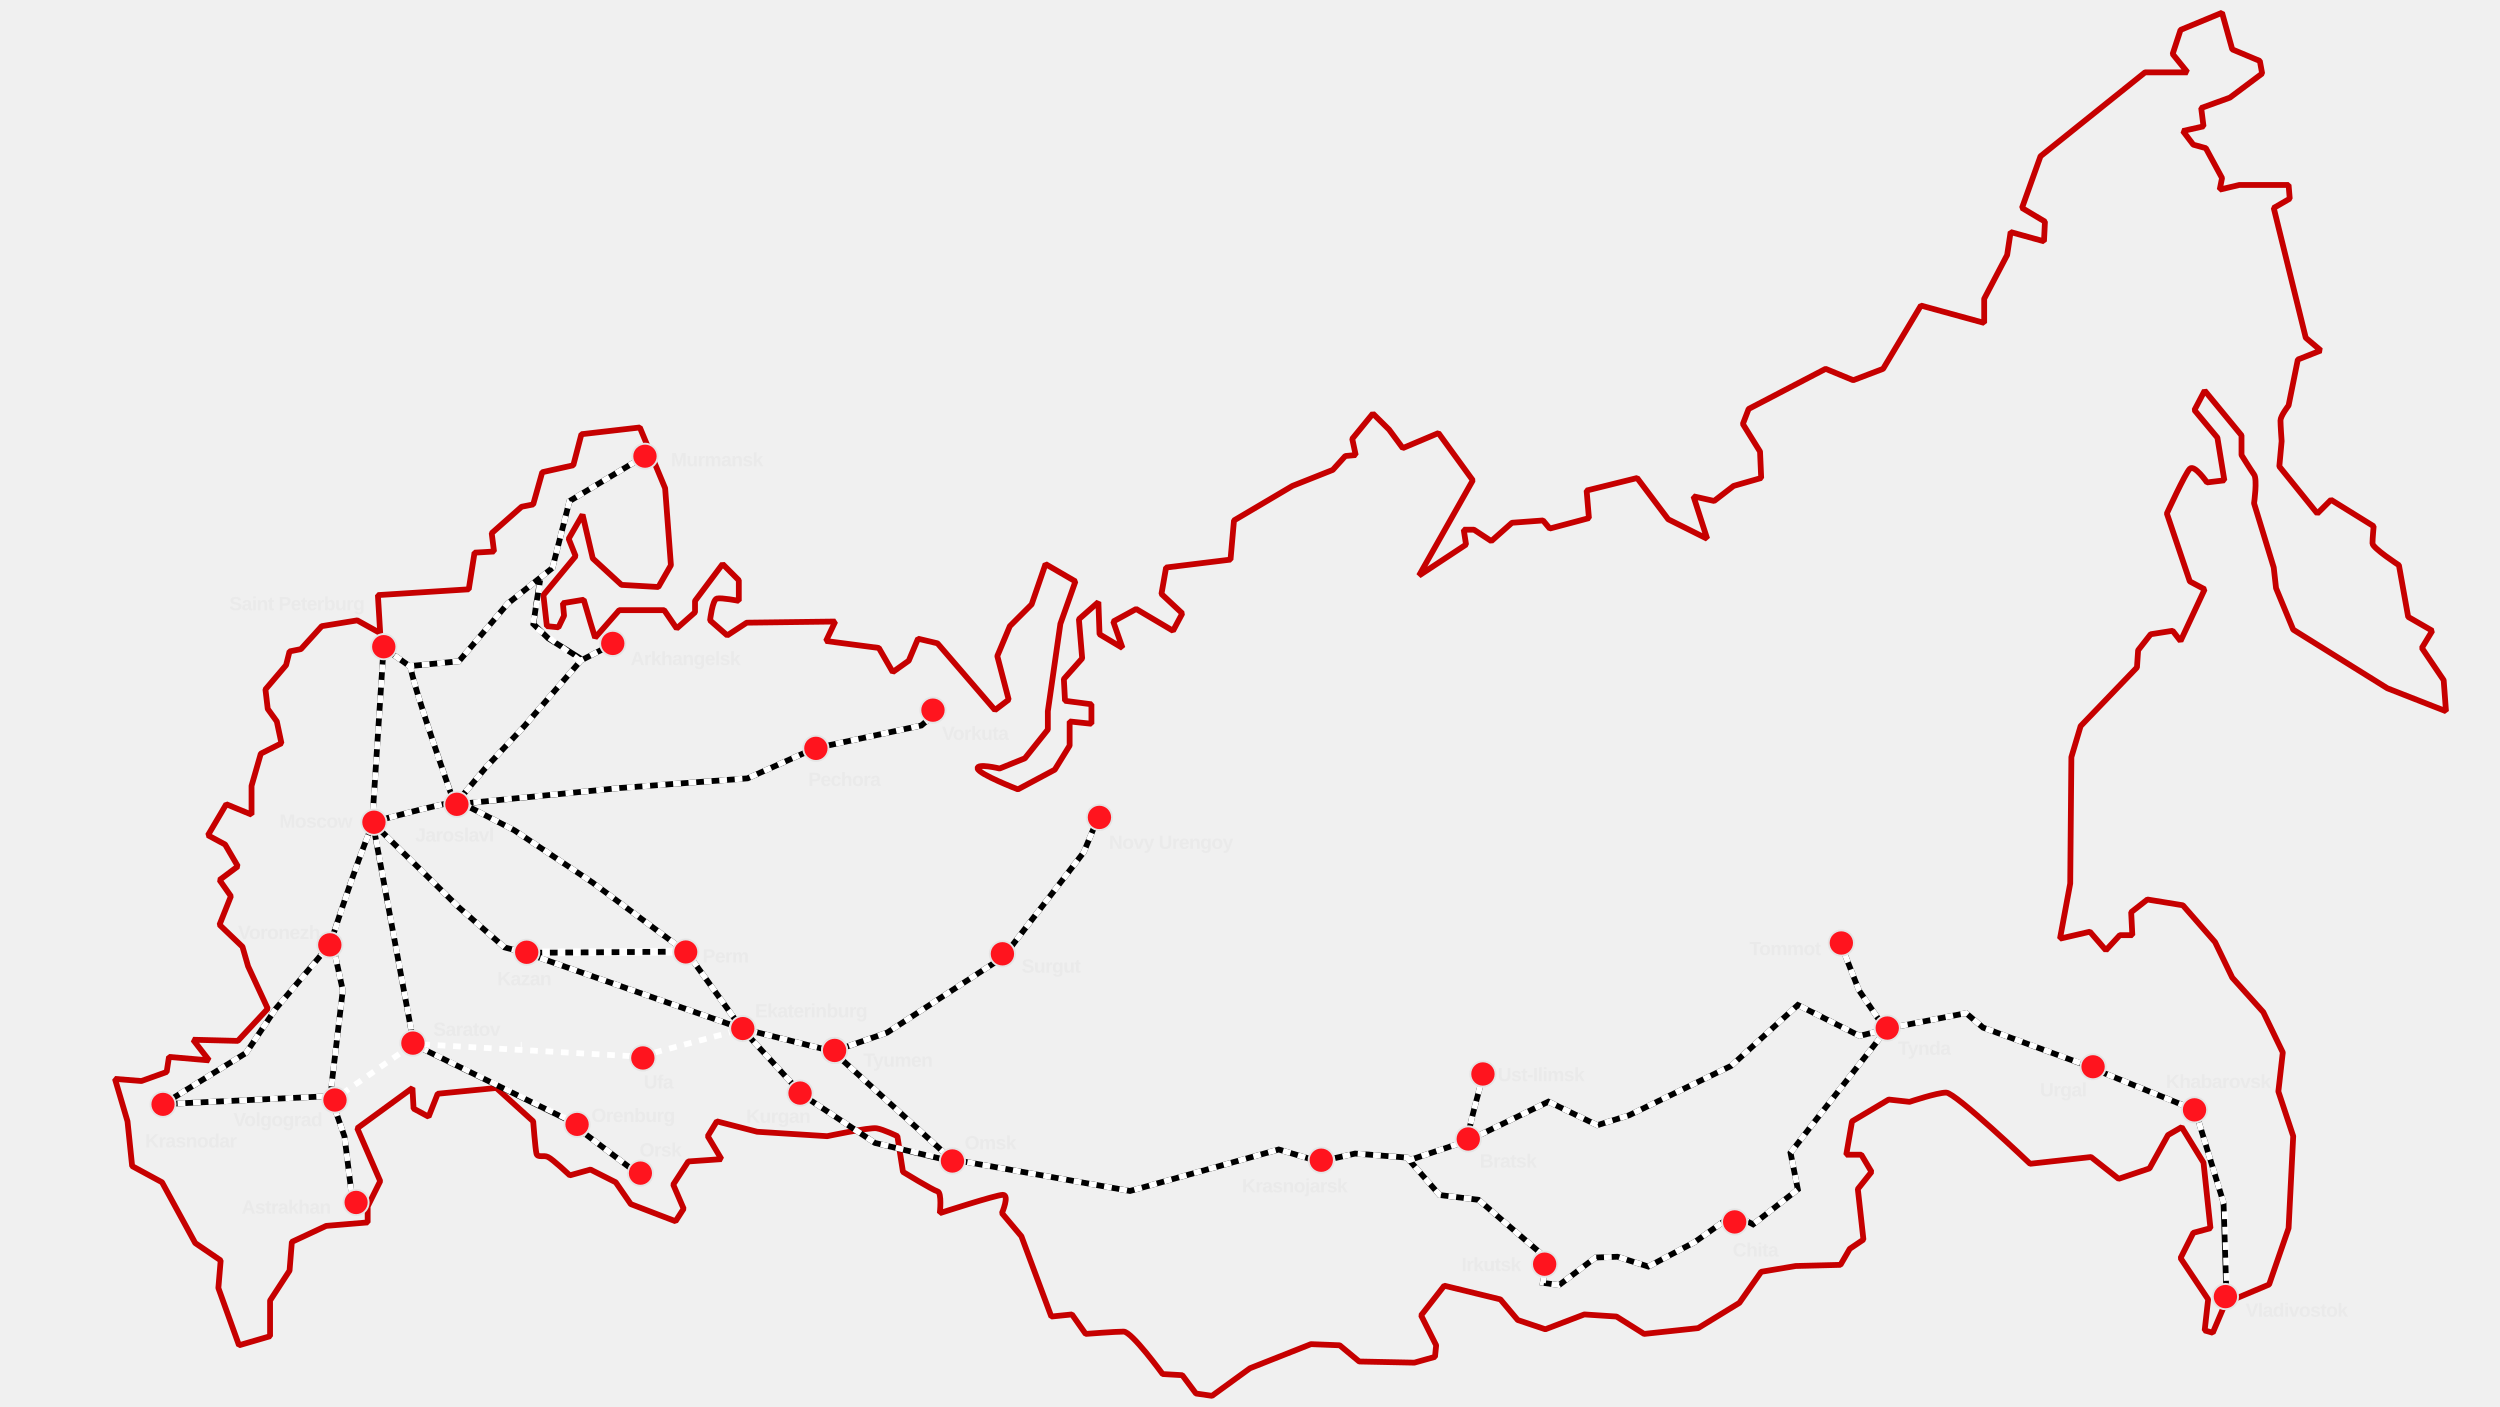
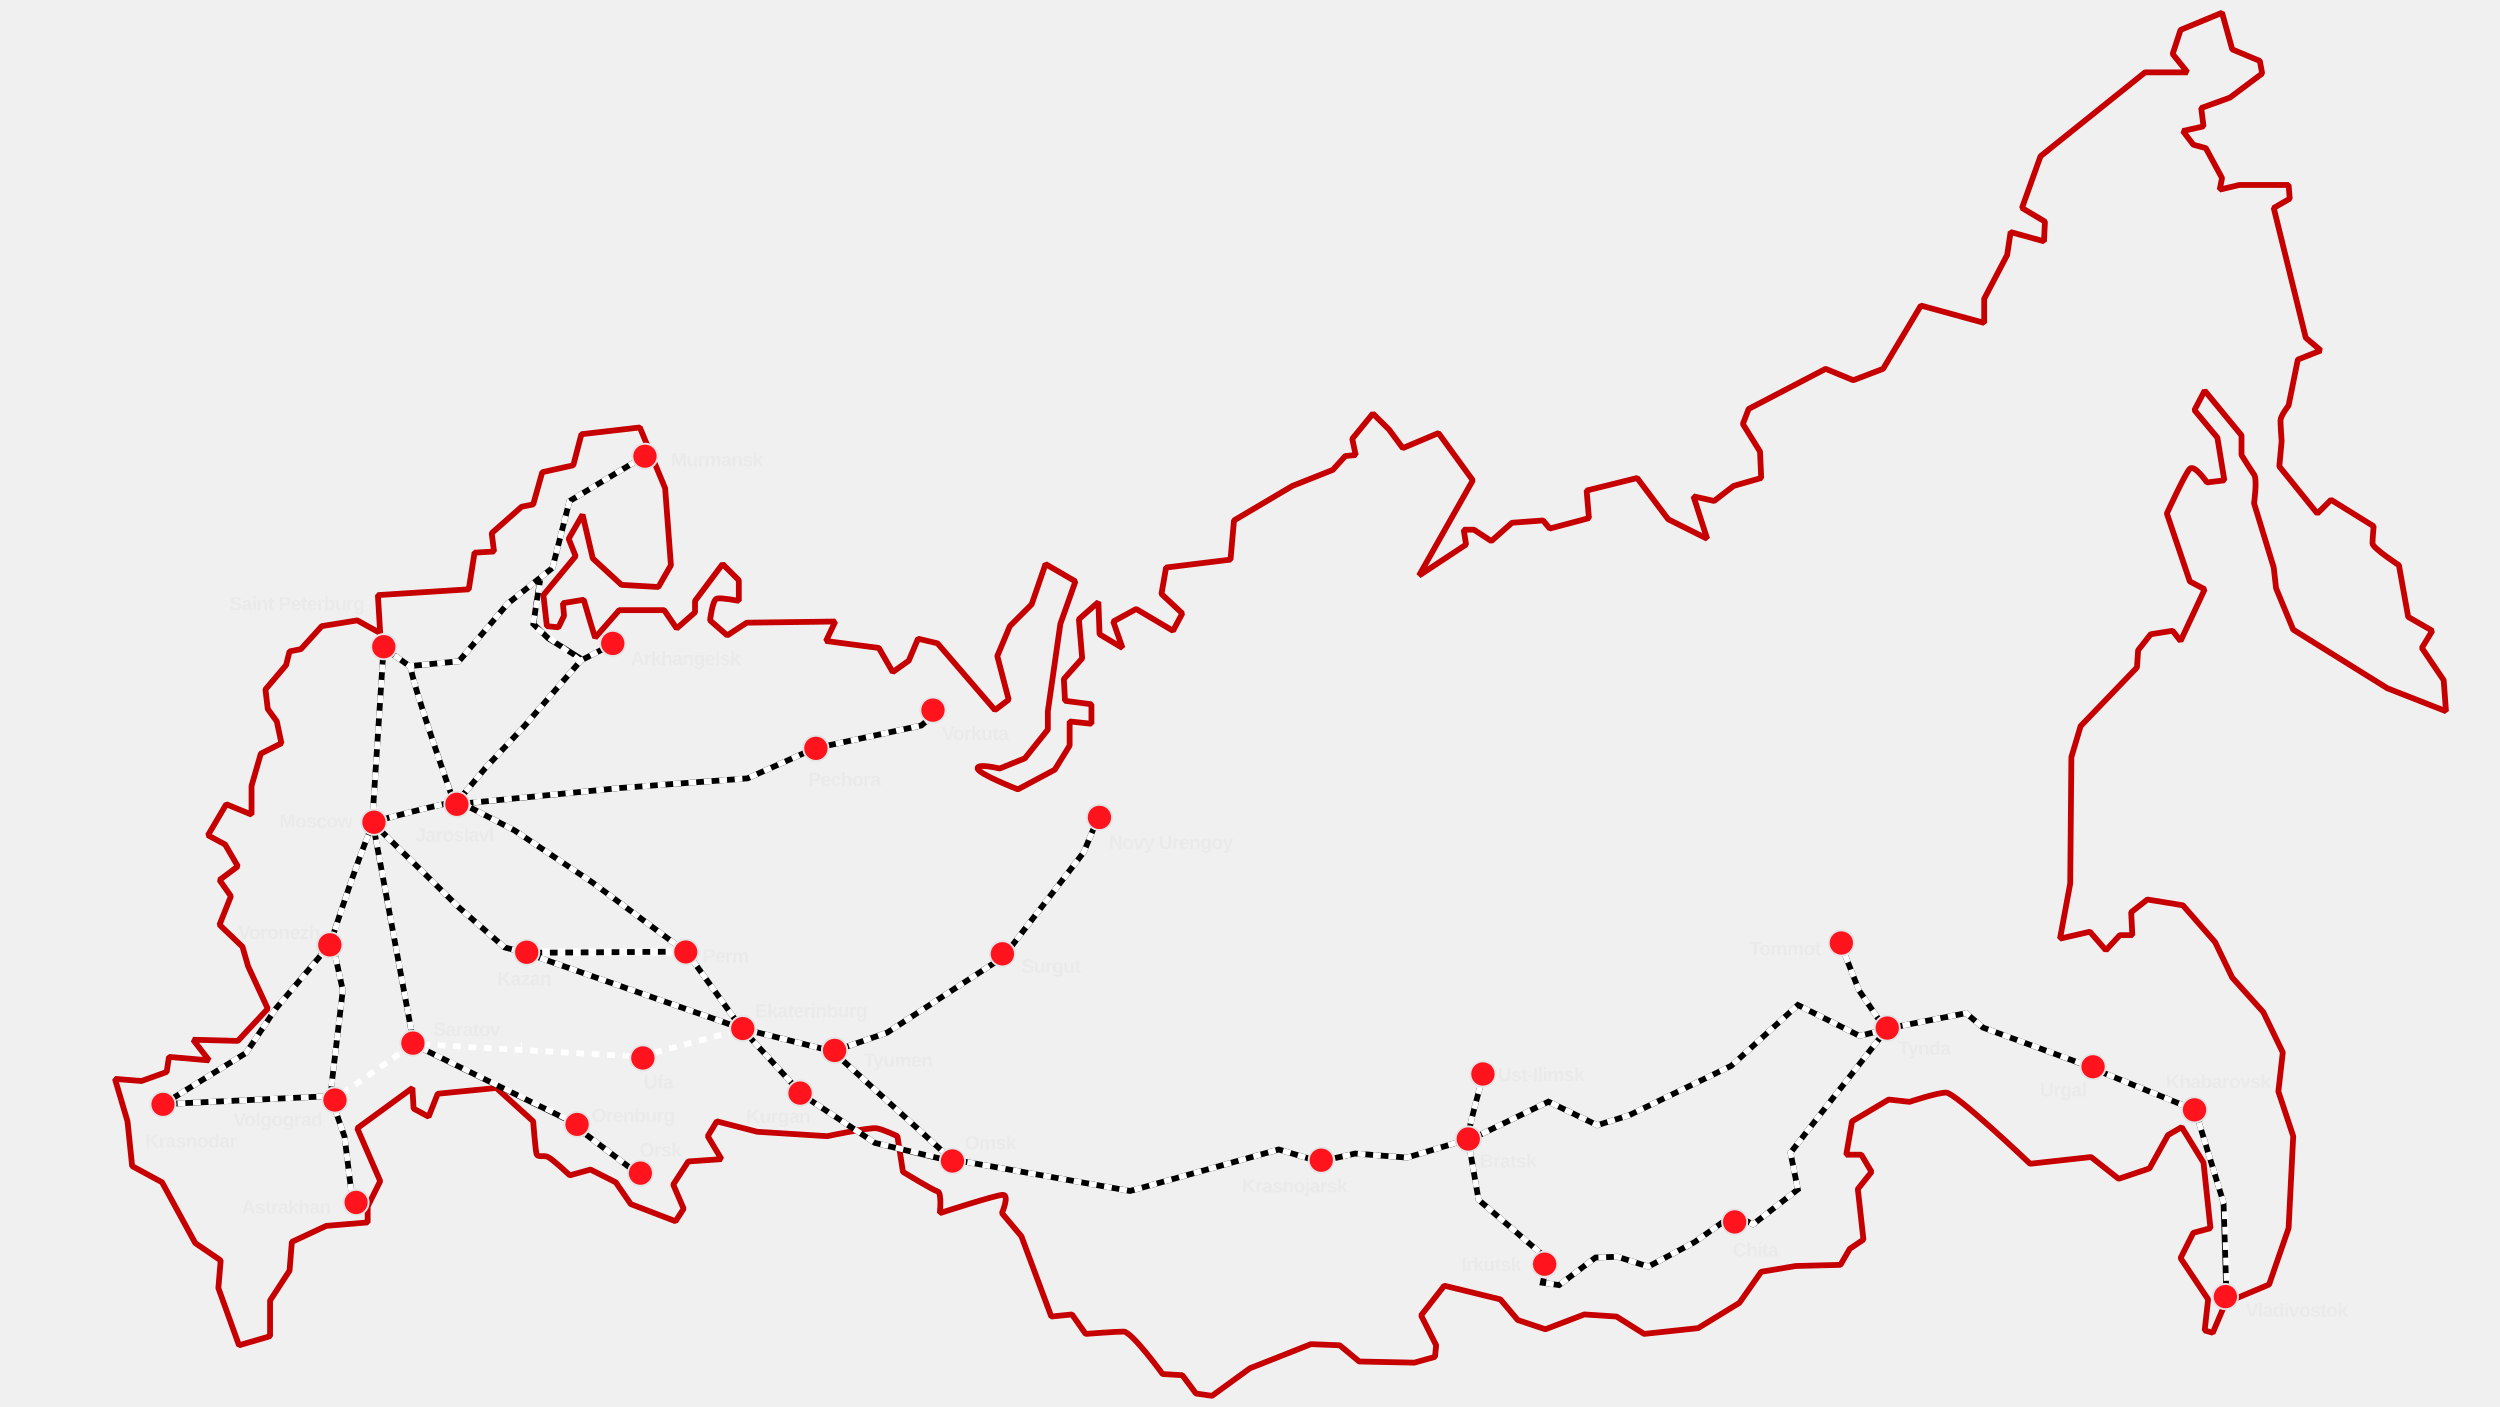
<svg xmlns="http://www.w3.org/2000/svg" version="1.2" viewBox="0 0 1296 729" width="1296" height="729">
  <defs>
    <style>tspan{white-space:pre}.a{fill:none;stroke:#a4a8c7;stroke-linejoin:bevel;stroke-width:8}.b{fill:none;stroke:#000;stroke-width:5}.c{fill:none;stroke:#237c6f;stroke-width:5}.d{fill:none;stroke:#92581c;stroke-width:5}.e{fill:none;stroke:#459b2c;stroke-width:5}.f{fill:none;stroke:#fff;stroke-width:4;stroke-dasharray:4,4}.g{fill:#a42720;stroke:#080a12;stroke-linecap:round;stroke-linejoin:round;stroke-width:3}.h{font-size: 10px;fill: #000000;font-family: "Arial"}.i{font-size: 12px;fill: #000000;font-family: "Arial"}</style>
  </defs>
  <path fill-rule="evenodd" class="a" d="m123.3 449.1l-6.6-11.3-8.9-4.8 9.5-16.1 13.1 5.4v-14.9l4.8-16.7 10.7-5.4-2.4-11.3-4.7-6.5-1.2-10.1 10.7-12.6 1.8-7.1 5.9-1.2 10.8-11.9 18.4-3 11.9 6.6-1.2-19.7 47.1-3 3-19 10.1-0.6-1.2-9.5 15.5-13.7 6-1.2 4.7-16.7 16.1-3.6 4.2-16.1 30.3-3.5 13.1 31.5 3 39.9-6.5 11.3-19.1-1.1-14.9-13.7-5.3-22.7-7.2 12.5 3.6 9-16.7 20.2 1.8 16.1 6 0.6 2.9-6-0.6-6.5 10.8-1.8 3.5 11.9 2.4 7.8 12.5-14.3h23.3l6.5 9.5 9.5-8.4v-5.9l14.3-19.1 8.4 8.4v10.7c0 0-9-1.8-11.4-1.2-2.3 0.6-3.5 11.3-3.5 11.3l8.9 7.8 10.1-6.6 45.9-0.6-4.8 10.1 27.4 3.6 7.2 12.5 8.3-5.9 4.8-11.4 10.1 2.4 29.8 34.6 7.1-5.4-5.9-22.6 6.5-15.5 11.3-11.3 7.2-20.9 15.5 9-7.8 22-6.5 45.3v9.5l-11.9 14.9-13.1 5.3c0 0-11.9-2.9-11.4 0 0.6 3 20.9 10.8 20.9 10.8l19.1-10.2 7.7-12.5v-12.5l11.3 1.2v-10.1l-13.7-1.8-0.6-11.3 9.5-10.7-1.7-20.3 10.1-8.9 0.6 16.7 11.9 7.1-4.8-13.7 11.9-6.5 19.1 11.3 4.8-9-10.8-10.1 2.4-13.7 33.4-4.1 1.8-20.3 30.3-17.9 20.9-8.3 6.5-7.2 5.4-0.5-1.8-8.4 10.7-13.1 8.4 8.3 7.1 9.6 18.5-7.8 17.8 24.5-27.9 49.4 24.4-16.1-1.2-7.7h5.3l9 5.9 10.7-9.5 16.1-1.2 3.5 4.2 20.3-5.4-1.2-14.3 26.2-6.5 16.1 21.4 20.2 10.1-7.1-22 10.7 2.4 10.1-7.8 14.3-4.1-0.6-13.7-8.9-14.3 3-7.8 39.9-20.8 14.3 5.9 15.5-5.9 19.6-32.8 32.8 9v-12.5l11.9-22.7 1.8-11.9 17.3 4.8 0.5-10.2-11.9-7.1 9.6-26.8 54.2-43.5h22l-7.7-9.5 4.1-12.5 21.5-8.9 5.3 19 14.3 6 1.2 6.5-16.7 12.5-14.9 5.4 1.2 9.5-10.7 2.4 5.4 7.1 6.5 1.8 8.4 15.5-1.2 6 10.1-2.4h25.6l0.6 7.1-8.3 4.8 16.6 67.3 7.8 6.6-11.9 4.7-4.8 23.8c0 0-4.2 5.4-4.2 7.8 0 2.4 0.6 10.7 0.6 10.7l-1.2 13.1 19.7 24.4 7.1-7.1 22.1 13.7c0 0-0.6 6.5-0.6 8.9 0 2.4 13.7 11.3 13.7 11.3l4.8 26.8 12.5 7.2-5.4 8.9 11.3 16.7 1.2 16.1-30.4-11.9-48.8-30.4-8.9-21.5-1.2-10.7-10.2-33.3c0 0 1.8-12.5 0-14.9-1.7-2.4-6.5-10.1-6.5-10.1v-10.2l-19.1-23.2-5.3 10.1 11.9 14.3 3.6 22.1-9 1.1c0 0-6.5-9.5-8.9-7.1-2.4 2.4-11.9 23.2-11.9 23.2l11.9 35.2 7.7 4.1-12.5 26.8-4.1-5.3-11.4 1.8-6.5 8.3-0.6 8.9-29.2 30.4-4.8 16.1-0.6 65.5-5.3 28.6 15.5-3.6 8.3 9.6 7.2-7.8h6.5l-0.6-11.9 8.4-6.6 18.4 3 16.7 19.1 8.9 18.4 16.1 17.9 10.1 20.9-2.3 20.2 7.7 23.2-2.4 47.7-10.1 29.2-22.6 9.5-6.6 15.5-4.2-1.2 1.8-16.1-14.3-21.4 6.6-13.1 8.9-2.4-3.6-34-11.3-18.4-7.1 4.1-9.6 17.3-16 5.4-14.3-11.3-31.6 3.5c0 0-38.7-36.9-43.5-36.9-4.7 0-19 4.8-19 4.8l-10.8-1.2-19 11.3-3 17.3h7.8l5.3 8.9-7.1 8.9 2.9 26.2-7.1 4.8-4.8 8.3-23.2 0.6-17.9 3-11.3 16.1-21.4 13.1-28 3-14.3-9-16.7-1.1-20.2 7.7-14.3-4.8-9-10.7-29.1-7.1-12 15.4 7.8 15.5-0.6 6-10.7 3-28.6-0.6-10.1-8.4-14.9-0.6-31.6 12.5-19.7 14.3-8.3-1.2-7.1-9.5-10.2-0.6c0 0-16-22-20.2-22-4.2 0-19.7 1.2-19.7 1.2l-7.1-10.1-10.7 1.1-15.5-41.6-10.1-12c0 0 4.1-9.5 0.5-9.5-3.5 0-32.7 9.5-32.7 9.5 0 0 1.2-10.7-1.2-11.3-2.4-0.6-17.9-10.1-17.9-10.1l-2.9-18.5c0 0-7.2-3.5-10.8-4.1-3.5-0.6-25.6 4.1-25.6 4.1l-36.3-2.3-20.9-5.4-4.7 7.7 7.1 11.9-17.2 1.2-7.8 12 5.4 12.5-4.2 6.5-23.2-8.9-7.8-11.3-13.1-6.6-10.7 3c0 0-8.9-8.4-11.3-9.5-2.4-1.2-5.4 0.6-6-1.8-0.6-2.4-1.7-16.7-1.7-16.7l-19.1-17.3-30.4 3-4.7 11.9-7.8-4.2-0.6-10.7-28.6 20.9 11.9 27.4-6.5 13.1v8.3l-21.5 1.8-17.8 8.3-1.2 14.9-10.1 15.5v18.5l-16.1 4.7-10.7-29.7 1.2-14.3-13.2-9-17.2-31.5-15.5-8.4-2.4-23.2-6.5-22 13.7 1.1 13.1-4.7 1.2-7.8 20.8 1.8-8.3-10.7 23.2 0.6 15.5-16.7-10.2-22-2.9-10.1-11.9-11.4 5.9-14.8-5.9-8.4z" style="stroke-width: 3px; stroke: rgb(198, 0, 0);" />
  <path class="b" d="m272.5 494l112 39.2 31.6 34.5" style="paint-order: fill; stroke-width: 3px;" />
  <path class="b" d="M 977.4 533.6 L 963.7 513.4 L 954.1 489" style="paint-order: fill; stroke-width: 3px;" />
  <path class="b" d="M 1154.177 671.596 L 1152.672 623.48 L 1137.965 575.448 L 1083.6 553.4" style="paint-order: fill; stroke-width: 3px;" />
  <path class="b" d="M 761.063 591.16 C 759.763 589.46 769 557.2 769 557.2" style="paint-order: fill; stroke-width: 3px;" />
  <path class="b" d="M 236.341 416.93 L 321.3 408.5 L 387.5 403.5 L 422.4 387.9 L 477.6 376.1 L 482.6 371.9 L 483.1 371.9" style="paint-order: fill; stroke-width: 3px;" />
  <path class="b" d="M 569 424.5 L 561.8 441.8 L 520.1 496.1 L 459.9 535.3 L 433.4 544.5" style="paint-order: fill; stroke-width: 3px;" />
  <path class="c" d="m416.1 567.7l37.5 24.8 42.5 10.2" style="stroke: rgb(0, 0, 0); paint-order: fill; stroke-width: 3px;" />
  <path class="b" d="M 172.2 488.1 L 177.7 513.4 L 172.2 559.7 L 171.4 568.5 L 178.6 589.2 L 182.8 623.3" style="paint-order: fill; stroke-width: 3px;" />
  <path class="b" d="M 194.624 425.972 C 191.624 425.972 171.126 489.482 171.126 489.482 L 142.8 523.1 L 127.6 545.8 L 84.871 572.224" style="paint-order: fill; stroke-width: 3px;" />
  <path class="b" d="m194.6 427.9l43.3 42.5 23.6 20.7 11 2.9h1.7" style="paint-order: fill; stroke-width: 3px;" />
  <path class="b" d="M 212.7 344.5 C 212.7 352.1 235.739 416.931 235.739 416.931" style="paint-order: fill; stroke-width: 3px;" />
  <path class="b" d="m236.3 416.5l15.1-18.1 20.7-22.3 29-33.7 17.3-8.9" style="paint-order: fill; stroke-width: 3px;" />
  <path class="b" d="m197.9 335.2c2.6 1.7 14.4 10.1 14.4 10.1l25.6-2.5 25.3-29.9 23.2-18.5 8.8-34.6 35-21" style="paint-order: fill; stroke-width: 3px;" />
  <path class="b" d="M 198.8 336.5 L 192.9 427" style="paint-order: fill; stroke-width: 3px;" />
  <path class="b" d="M 272.882 493.948 L 355.698 493.313" style="paint-order: fill; stroke-width: 3px;" />
  <path class="b" d="M 84.079 572.404 L 173.5 568.1" style="paint-order: fill; stroke-width: 3px;" />
  <path class="b" d="M 300.7 585.8 L 331.9 609.4" style="paint-order: fill; stroke-width: 3px;" />
  <path class="b" d="M 193.351 427.081 L 214.565 541.51 L 299.632 583.148" style="paint-order: fill; stroke-width: 3px;" />
  <path class="b" d="m301.1 341.5l-16.9-10.6-7.7-7.4 1.7-11.7 1.8-11" style="paint-order: fill; stroke-width: 3px;" />
-   <path class="d" d="M 729.4 601.8 L 761 591.3 L 802.7 571.1 L 828 583.3 L 844.4 578.2 L 897.5 552.5 L 932 521 L 964 537 L 983 532.3 L 1019.2 525.2 L 1028 532.7 L 1084.345 553.367" style="stroke: rgb(0, 0, 0); paint-order: fill; stroke-width: 3px;" />
-   <path class="e" d="M 194.1 425.8 L 218.6 419.5 L 237.1 415.2 L 266.6 430.4 L 307 457.4 L 356.3 494 L 384.5 533.2 L 431.7 545 L 493.2 601 L 585.8 617.4 L 662.9 595.9 L 683.9 602.2 L 702.5 598 L 729.4 600.1 L 746.3 619.5 L 766.5 622 L 802.3 652.8 L 799.8 665 L 808.2 666.2 L 827.1 651.9 L 838.5 651.5 L 854.5 656.6 L 878.5 643.9 L 898.7 629.6 L 908.8 634.7 L 932 616.6 L 928.2 597.6 L 942.5 579.1 L 978.3 533.267" style="stroke: rgb(0, 0, 0); paint-order: fill; stroke-width: 3px;" />
+   <path class="d" d="M 761 591.3 L 802.7 571.1 L 828 583.3 L 844.4 578.2 L 897.5 552.5 L 932 521 L 964 537 L 983 532.3 L 1019.2 525.2 L 1028 532.7 L 1084.345 553.367" style="stroke: rgb(0, 0, 0); paint-order: fill; stroke-width: 3px;" />
+   <path class="e" d="M 194.1 425.8 L 218.6 419.5 L 237.1 415.2 L 266.6 430.4 L 307 457.4 L 356.3 494 L 384.5 533.2 L 431.7 545 L 493.2 601 L 585.8 617.4 L 662.9 595.9 L 683.9 602.2 L 702.5 598 L 729.4 600.1 L 761.051 590.561 L 766.5 622 L 802.3 652.8 L 799.8 665 L 808.2 666.2 L 827.1 651.9 L 838.5 651.5 L 854.5 656.6 L 878.5 643.9 L 898.7 629.6 L 908.8 634.7 L 932 616.6 L 928.2 597.6 L 942.5 579.1 L 978.3 533.267" style="stroke: rgb(0, 0, 0); paint-order: fill; stroke-width: 3px;" />
  <path class="f" d="m272.5 494l112 39.2 31.6 34.5" style="paint-order: fill; stroke-width: 3px;" />
  <path class="f" d="M 237.441 416.746 L 321.3 408.5 L 387.5 403.5 L 422.4 387.9 L 477.6 376.1 L 482.6 371.9 L 483.1 371.9" style="paint-order: fill; stroke-width: 3px;" />
  <path class="f" d="M 172.2 488.1 L 177.7 513.4 L 172.2 559.7 L 171.4 568.5 L 178.6 589.2 L 182.8 623.3" style="paint-order: fill; stroke-width: 3px;" />
  <path class="f" d="M 194.624 425.972 C 191.624 425.972 171.125 489.849 171.125 489.849 L 142.8 523.1 L 127.6 545.8 L 84.87 572.224" style="paint-order: fill; stroke-width: 3px;" />
  <path class="f" d="M 212.7 344.5 C 212.7 352.1 235.739 417.298 235.739 417.298" style="paint-order: fill; stroke-width: 3px;" />
  <path class="f" d="m236.3 416.5l15.1-18.1 20.7-22.3 29-33.7 17.3-8.9" style="paint-order: fill; stroke-width: 3px;" />
  <path class="f" d="m197.9 335.2c2.6 1.7 14.4 10.1 14.4 10.1l25.6-2.5 25.3-29.9 23.2-18.5 8.8-34.6 35-21" style="paint-order: fill; stroke-width: 3px;" />
  <path class="f" d="M 198.8 336.5 L 192.9 427" style="paint-order: fill; stroke-width: 3px;" />
  <path class="f" d="M 193.535 427.448 L 214.61 541.465 L 299.265 582.597" style="paint-order: fill; stroke-width: 3px;" />
  <path class="f" d="M 84.079 572.404 L 173.5 568.1" style="paint-order: fill; stroke-width: 3px;" />
  <path class="f" d="M 300.7 585.8 L 331.9 609.4" style="paint-order: fill; stroke-width: 3px;" />
  <path class="f" d="m194.6 427.9l43.3 42.5 23.6 20.7 11 2.9h1.7" style="paint-order: fill; stroke-width: 3px;" />
  <path class="f" d="M 761.246 590.426 C 759.946 588.726 769 557.2 769 557.2" style="paint-order: fill; stroke-width: 3px;" />
  <path class="f" d="M 569 424.5 L 561.8 441.8 L 520.1 496.1 L 459.9 535.3 L 433.4 544.5" style="paint-order: fill; stroke-width: 3px;" />
  <path class="f" d="m300.8 342.6l-24.7-18.4 2.9-15.2 1-8.2" style="paint-order: fill; stroke-width: 3px;" />
  <path class="f" d="M 977.4 533.6 L 963.7 513.4 L 954.1 489" style="paint-order: fill; stroke-width: 3px;" />
  <path class="f" d="M 1154.543 671.964 L 1153.219 625.146 L 1137.946 575.507 L 1083.6 553.4" style="paint-order: fill; stroke-width: 3px;" />
-   <path class="f" d="M 729.4 601.8 L 761 591.3 L 802.7 571.1 L 828 583.3 L 844.4 578.2 L 897.5 552.5 L 932 521 L 964 537 L 983 532.3 L 1019.2 525.2 L 1028 532.7 L 1084.161 553.183" style="paint-order: fill; stroke-width: 3px;" />
-   <path class="f" d="M 194.1 425.8 L 218.6 419.5 L 237.1 415.2 L 266.6 430.4 L 307 457.4 L 356.3 494 L 384.5 533.2 L 431.7 545 L 493.2 601 L 585.8 617.4 L 662.9 595.9 L 683.9 602.2 L 702.5 598 L 729.4 600.1 L 746.3 619.5 L 766.5 622 L 802.3 652.8 L 799.8 665 L 808.2 666.2 L 827.1 651.9 L 838.5 651.5 L 854.5 656.6 L 878.5 643.9 L 898.7 629.6 L 908.8 634.7 L 932 616.6 L 928.2 597.6 L 942.5 579.1 L 978.3 533.267" style="fill-rule: nonzero; paint-order: fill; stroke-width: 3px;" />
+   <path class="f" d="M 761 591.3 L 802.7 571.1 L 828 583.3 L 844.4 578.2 L 897.5 552.5 L 932 521 L 964 537 L 983 532.3 L 1019.2 525.2 L 1028 532.7 L 1084.161 553.183" style="paint-order: fill; stroke-width: 3px;" />
+   <path class="f" d="M 194.1 425.8 L 218.6 419.5 L 237.1 415.2 L 266.6 430.4 L 307 457.4 L 356.3 494 L 384.5 533.2 L 431.7 545 L 493.2 601 L 585.8 617.4 L 662.9 595.9 L 683.9 602.2 L 702.5 598 L 729.4 600.1 L 761.051 590.561 L 766.5 622 L 802.3 652.8 L 799.8 665 L 808.2 666.2 L 827.1 651.9 L 838.5 651.5 L 854.5 656.6 L 878.5 643.9 L 898.7 629.6 L 908.8 634.7 L 932 616.6 L 928.2 597.6 L 942.5 579.1 L 978.3 533.267" style="fill-rule: nonzero; paint-order: fill; stroke-width: 3px;" />
  <path class="f" d="m416.1 567.7l37.5 24.8 40.4 9.3" style="paint-order: fill; stroke-width: 3px;" />
  <path class="f" d="M 270.4 541.6 L 270 541.6" style="paint-order: fill; stroke-width: 3px;" />
  <path class="f" d="M 273.066 493.763 L 356.433 493.312" />
  <path class="g" d="M 171.025 495.864 C 167.625 495.864 164.925 493.164 164.925 489.864 C 164.925 486.464 167.625 483.764 171.025 483.764 C 174.325 483.764 177.025 486.464 177.025 489.864 C 177.025 493.164 174.325 495.864 171.025 495.864 Z" style="stroke-width: 2px; stroke: rgb(229, 229, 229); paint-order: stroke; fill-rule: nonzero; fill: rgb(255, 20, 30);" />
  <path class="g" d="m193.9 432.3c-3.4 0-6.1-2.7-6.1-6.1 0-3.3 2.7-6 6.1-6 3.3 0 6 2.7 6 6 0 3.4-2.7 6.1-6 6.1z" style="stroke-width: 2px; stroke: rgb(229, 229, 229); paint-order: stroke; fill-rule: nonzero; fill: rgb(255, 20, 30);" />
  <path class="g" d="m236.8 423c-3.3 0-6-2.7-6-6 0-3.4 2.7-6.1 6-6.1 3.4 0 6.1 2.7 6.1 6.1 0 3.3-2.7 6-6.1 6z" style="stroke-width: 2px; stroke: rgb(229, 229, 229); paint-order: stroke; fill-rule: nonzero; fill: rgb(255, 20, 30);" />
  <path class="g" d="m317.7 339.6c-3.4 0-6.1-2.7-6.1-6 0-3.4 2.7-6.1 6.1-6.1 3.3 0 6 2.7 6 6.1 0 3.3-2.7 6-6 6z" style="stroke-width: 2px; stroke: rgb(229, 229, 229); paint-order: stroke; fill-rule: nonzero; fill: rgb(255, 20, 30);" />
  <path class="g" d="m273 499.7c-3.3 0-6-2.7-6-6.1 0-3.3 2.7-6 6-6 3.4 0 6.1 2.7 6.1 6 0 3.4-2.7 6.1-6.1 6.1z" style="stroke-width: 2px; stroke: rgb(229, 229, 229); paint-order: stroke; fill-rule: nonzero; fill: rgb(255, 20, 30);" />
  <path style="fill: rgb(216, 216, 216); paint-order: fill; stroke-width: 3px; stroke-dasharray: 4; stroke: rgb(255, 255, 255);" d="M 213.547 541.759 L 174.777 568.757" />
  <path class="g" d="m214.1 546.8c-3.4 0-6.1-2.7-6.1-6 0-3.4 2.7-6.1 6.1-6.1 3.3 0 6 2.7 6 6.1 0 3.3-2.7 6-6 6z" style="stroke-width: 2px; stroke: rgb(229, 229, 229); paint-order: stroke; fill-rule: nonzero; fill: rgb(255, 20, 30);" />
  <path class="g" d="m173.6 576.3c-3.3 0-6-2.7-6-6 0-3.4 2.7-6.1 6-6.1 3.4 0 6.1 2.7 6.1 6.1 0 3.3-2.7 6-6.1 6z" style="stroke-width: 2px; stroke: rgb(229, 229, 229); paint-order: stroke; fill-rule: nonzero; fill: rgb(255, 20, 30);" />
  <path class="g" d="m184.6 629.4c-3.3 0-6-2.7-6-6.1 0-3.3 2.7-6 6-6 3.3 0 6 2.7 6 6 0 3.4-2.7 6.1-6 6.1z" style="stroke-width: 2px; stroke: rgb(229, 229, 229); paint-order: stroke; fill-rule: nonzero; fill: rgb(255, 20, 30);" />
  <path class="g" d="m198.9 341.3c-3.3 0-6-2.7-6-6 0-3.4 2.7-6.1 6-6.1 3.4 0 6.1 2.7 6.1 6.1 0 3.3-2.7 6-6.1 6z" style="stroke-width: 2px; stroke: rgb(229, 229, 229); paint-order: stroke; fill-rule: nonzero; fill: rgb(255, 20, 30);" />
  <path class="g" d="m334.4 242.5c-3.4 0-6.1-2.7-6.1-6 0-3.3 2.7-6 6.1-6 3.3 0 6 2.7 6 6 0 3.3-2.7 6-6 6z" style="stroke-width: 2px; stroke: rgb(229, 229, 229); paint-order: stroke; fill-rule: nonzero; fill: rgb(255, 20, 30);" />
  <path style="fill: rgb(216, 216, 216); paint-order: fill; stroke-width: 3px; stroke-dasharray: 4; stroke: rgb(255, 255, 255); transform-origin: 359.678px 540.205px;" d="M 381.678 534.327 L 337.677 546.083" />
  <path class="g" d="m385.1 539.2c-3.4 0-6.1-2.7-6.1-6 0-3.3 2.7-6 6.1-6 3.3 0 6 2.7 6 6 0 3.3-2.7 6-6 6z" style="stroke-width: 2px; stroke: rgb(229, 229, 229); paint-order: stroke; fill-rule: nonzero; fill: rgb(255, 20, 30);" />
  <path class="g" d="m299.2 588.9c-3.4 0-6.1-2.7-6.1-6 0-3.3 2.7-6 6.1-6 3.3 0 6 2.7 6 6 0 3.3-2.7 6-6 6z" style="stroke-width: 2px; stroke: rgb(229, 229, 229); paint-order: stroke; fill-rule: nonzero; fill: rgb(255, 20, 30);" />
  <path class="g" d="m332 614.2c-3.3 0-6-2.7-6-6 0-3.4 2.7-6.1 6-6.1 3.3 0 6 2.7 6 6.1 0 3.3-2.7 6-6 6z" style="stroke-width: 2px; stroke: rgb(229, 229, 229); paint-order: stroke; fill-rule: nonzero; fill: rgb(255, 20, 30);" />
  <path class="g" d="m432.7 550.6c-3.4 0-6.1-2.7-6.1-6 0-3.4 2.7-6.1 6.1-6.1 3.3 0 6 2.7 6 6.1 0 3.3-2.7 6-6 6z" style="stroke-width: 2px; stroke: rgb(229, 229, 229); paint-order: stroke; fill-rule: nonzero; fill: rgb(255, 20, 30);" />
  <path class="g" d="m432.7 550.6c-3.4 0-6.1-2.7-6.1-6 0-3.4 2.7-6.1 6.1-6.1 3.3 0 6 2.7 6 6.1 0 3.3-2.7 6-6 6z" style="stroke-width: 2px; stroke: rgb(229, 229, 229); paint-order: stroke; fill-rule: nonzero; fill: rgb(255, 20, 30);" />
  <path class="g" d="m423 394c-3.4 0-6.1-2.7-6.1-6.1 0-3.3 2.7-6 6.1-6 3.3 0 6 2.7 6 6 0 3.4-2.7 6.1-6 6.1z" style="stroke-width: 2px; stroke: rgb(229, 229, 229); paint-order: stroke; fill-rule: nonzero; fill: rgb(255, 20, 30);" />
  <path class="g" d="m483.6 374.2c-3.3 0-6-2.7-6-6.1 0-3.3 2.7-6 6-6 3.4 0 6.1 2.7 6.1 6 0 3.4-2.7 6.1-6.1 6.1z" style="stroke-width: 2px; stroke: rgb(229, 229, 229); paint-order: stroke; fill-rule: nonzero; fill: rgb(255, 20, 30);" />
  <path class="g" d="m569.9 429.8c-3.3 0-6-2.7-6-6.1 0-3.3 2.7-6 6-6 3.4 0 6.1 2.7 6.1 6 0 3.4-2.7 6.1-6.1 6.1z" style="stroke-width: 2px; stroke: rgb(229, 229, 229); paint-order: stroke; fill-rule: nonzero; fill: rgb(255, 20, 30);" />
  <path class="g" d="m493.7 607.9c-3.3 0-6-2.7-6-6 0-3.4 2.7-6.1 6-6.1 3.4 0 6.1 2.7 6.1 6.1 0 3.3-2.7 6-6.1 6z" style="stroke-width: 2px; stroke: rgb(229, 229, 229); paint-order: stroke; fill-rule: nonzero; fill: rgb(255, 20, 30);" />
  <path class="g" d="m684.9 607.5c-3.3 0-6-2.7-6-6.1 0-3.3 2.7-6 6-6 3.4 0 6.1 2.7 6.1 6 0 3.4-2.7 6.1-6.1 6.1z" style="stroke-width: 2px; stroke: rgb(229, 229, 229); paint-order: stroke; fill-rule: nonzero; fill: rgb(255, 20, 30);" />
  <path class="g" d="m768.7 562.8c-3.3 0-6-2.7-6-6 0-3.4 2.7-6.1 6-6.1 3.4 0 6.1 2.7 6.1 6.1 0 3.3-2.7 6-6.1 6z" style="stroke-width: 2px; stroke: rgb(229, 229, 229); paint-order: stroke; fill-rule: nonzero; fill: rgb(255, 20, 30);" />
  <path class="g" d="m761.1 596.5c-3.3 0-6-2.7-6-6 0-3.4 2.7-6.1 6-6.1 3.4 0 6.1 2.7 6.1 6.1 0 3.3-2.7 6-6.1 6z" style="stroke-width: 2px; stroke: rgb(229, 229, 229); paint-order: stroke; fill-rule: nonzero; fill: rgb(255, 20, 30);" />
  <path class="g" d="m800.7 661.4c-3.3 0-6-2.7-6-6.1 0-3.3 2.7-6 6-6 3.4 0 6.1 2.7 6.1 6 0 3.4-2.7 6.1-6.1 6.1z" style="stroke-width: 2px; stroke: rgb(229, 229, 229); paint-order: stroke; fill-rule: nonzero; fill: rgb(255, 20, 30);" />
  <path class="g" d="m899.3 639.5c-3.4 0-6.1-2.7-6.1-6.1 0-3.3 2.7-6 6.1-6 3.3 0 6 2.7 6 6 0 3.4-2.7 6.1-6 6.1z" style="stroke-width: 2px; stroke: rgb(229, 229, 229); paint-order: stroke; fill-rule: nonzero; fill: rgb(255, 20, 30);" />
  <path class="g" d="m954.5 494.9c-3.3 0-6-2.7-6-6.1 0-3.3 2.7-6 6-6 3.4 0 6.1 2.7 6.1 6 0 3.4-2.7 6.1-6.1 6.1z" style="stroke-width: 2px; stroke: rgb(229, 229, 229); paint-order: stroke; fill-rule: nonzero; fill: rgb(255, 20, 30);" />
  <path class="g" d="m1085 559c-3.3 0-6-2.7-6-6 0-3.3 2.7-6 6-6 3.3 0 6.1 2.7 6.1 6 0 3.3-2.8 6-6.1 6z" style="stroke-width: 2px; stroke: rgb(229, 229, 229); paint-order: stroke; fill-rule: nonzero; fill: rgb(255, 20, 30);" />
  <path class="g" d="m1137.6 581.4c-3.3 0-6-2.7-6-6.1 0-3.3 2.7-6 6-6 3.4 0 6.1 2.7 6.1 6 0 3.4-2.7 6.1-6.1 6.1z" style="stroke-width: 2px; stroke: rgb(229, 229, 229); paint-order: stroke; fill-rule: nonzero; fill: rgb(255, 20, 30);" />
  <path class="g" d="m1153.7 678.2c-3.4 0-6.1-2.7-6.1-6 0-3.4 2.7-6.1 6.1-6.1 3.3 0 6 2.7 6 6.1 0 3.3-2.7 6-6 6z" style="stroke-width: 2px; stroke: rgb(229, 229, 229); paint-order: stroke; fill-rule: nonzero; fill: rgb(255, 20, 30);" />
  <path style="fill: rgb(216, 216, 216); paint-order: fill; stroke-width: 3px; stroke-dasharray: 4; stroke: rgb(255, 255, 255);" d="M 326.727 547.485 L 220.4 541.491" />
  <path class="g" d="m519.7 500.5c-3.4 0-6.1-2.7-6.1-6 0-3.4 2.7-6.1 6.1-6.1 3.3 0 6 2.7 6 6.1 0 3.3-2.7 6-6 6z" style="stroke-width: 2px; stroke: rgb(229, 229, 229); paint-order: stroke; fill-rule: nonzero; fill: rgb(255, 20, 30);" />
  <path class="g" d="m978.4 539c-3.4 0-6.1-2.7-6.1-6.1 0-3.3 2.7-6 6.1-6 3.3 0 6 2.7 6 6 0 3.4-2.7 6.1-6 6.1z" style="stroke-width: 2px; stroke: rgb(229, 229, 229); paint-order: stroke; fill-rule: nonzero; fill: rgb(255, 20, 30);" />
  <path class="g" d="m333.3 554.5c-3.4 0-6.1-2.7-6.1-6 0-3.4 2.7-6.1 6.1-6.1 3.3 0 6 2.7 6 6.1 0 3.3-2.7 6-6 6z" style="stroke-width: 2px; stroke: rgb(229, 229, 229); paint-order: stroke; fill-rule: nonzero; fill: rgb(255, 20, 30);" />
  <path class="g" d="m355.5 499.5c-3.3 0-6-2.7-6-6 0-3.3 2.7-6 6-6 3.3 0 6 2.7 6 6 0 3.3-2.7 6-6 6z" style="stroke-width: 2px; stroke: rgb(229, 229, 229); paint-order: stroke; fill-rule: nonzero; fill: rgb(255, 20, 30);" />
  <path class="g" d="m84.5 578.5c-3.3 0-6-2.7-6-6 0-3.3 2.7-6 6-6 3.3 0 6 2.7 6 6 0 3.3-2.7 6-6 6z" style="stroke-width: 2px; stroke: rgb(229, 229, 229); paint-order: stroke; fill-rule: nonzero; fill: rgb(255, 20, 30);" />
  <path class="g" d="m414.8 572.7c-3.4 0-6.1-2.7-6.1-6 0-3.3 2.7-6.1 6.1-6.1 3.3 0 6 2.8 6 6.1 0 3.3-2.7 6-6 6z" style="stroke-width: 2px; stroke: rgb(229, 229, 229); paint-order: stroke; fill-rule: nonzero; fill: rgb(255, 20, 30);" />
  <text style="fill: rgb(234, 234, 234); font-family: Arial; font-size: 10px; font-weight: 700; letter-spacing: -0.3px; word-spacing: -0.7px; white-space: pre;">
    <tspan x="123.404" y="486.785">Voronezh</tspan>
    <tspan x="123.404" dy="1em">​</tspan>
  </text>
  <text style="fill: rgb(234, 234, 234); font-family: Arial; font-size: 10px; font-weight: 700; letter-spacing: -0.3px; word-spacing: -0.7px; white-space: pre;" x="120.965" y="583.816">Volgograd
</text>
  <text style="fill: rgb(234, 234, 234); font-family: Arial; font-size: 10px; font-weight: 700; letter-spacing: -0.3px; word-spacing: -0.7px; white-space: pre;">
    <tspan x="125.218" y="629.166">Astrakhan</tspan>
    <tspan x="125.218" dy="1em">​</tspan>
  </text>
  <text style="fill: rgb(234, 234, 234); font-family: Arial; font-size: 10px; font-weight: 700; letter-spacing: -0.3px; word-spacing: -0.7px; white-space: pre;" x="224.579" y="536.998">Saratov
</text>
  <text style="fill: rgb(234, 234, 234); font-family: Arial; font-size: 10px; font-weight: 700; letter-spacing: -0.3px; word-spacing: -0.7px; white-space: pre;" x="306.582" y="581.641">Orenburg
</text>
  <text style="fill: rgb(234, 234, 234); font-family: Arial; font-size: 10px; font-weight: 700; letter-spacing: -0.3px; word-spacing: -0.7px; white-space: pre;">
    <tspan x="215.242" y="436.252">Jaroslavl</tspan>
    <tspan x="215.242" dy="1em">​</tspan>
  </text>
  <text style="fill: rgb(234, 234, 234); font-family: Arial; font-size: 10px; font-weight: 700; letter-spacing: -0.3px; word-spacing: -0.7px; white-space: pre;" x="347.772" y="241.695">Murmansk
</text>
  <text style="fill: rgb(234, 234, 234); font-family: Arial; font-size: 10px; font-weight: 700; letter-spacing: -0.3px; word-spacing: -0.7px; white-space: pre;">
    <tspan x="257.735" y="510.766">Kazan</tspan>
    <tspan x="257.735" dy="1em">​</tspan>
  </text>
  <text style="fill: rgb(234, 234, 234); font-family: Arial; font-size: 10px; font-weight: 700; letter-spacing: -0.3px; word-spacing: -0.7px; white-space: pre;" x="331.54" y="599.534">Orsk
</text>
  <text style="fill: rgb(234, 234, 234); font-family: Arial; font-size: 10px; font-weight: 700; letter-spacing: -0.3px; word-spacing: -0.7px; white-space: pre;" x="391.365" y="527.421">Ekaterinburg
</text>
  <text style="fill: rgb(234, 234, 234); font-family: Arial; font-size: 10px; font-weight: 700; letter-spacing: -0.3px; word-spacing: -0.7px; white-space: pre;" x="529.601" y="504.24">Surgut
</text>
  <text style="fill: rgb(234, 234, 234); font-family: Arial; font-size: 10px; font-weight: 700; letter-spacing: -0.3px; word-spacing: -0.7px; white-space: pre;">
    <tspan x="574.854" y="440.062">Novy Urengoy</tspan>
    <tspan x="574.854" dy="1em">​</tspan>
  </text>
  <text style="fill: rgb(234, 234, 234); font-family: Arial; font-size: 10px; font-weight: 700; letter-spacing: -0.3px; word-spacing: -0.7px; white-space: pre;" x="488.296" y="383.571">Vorkuta
</text>
  <text style="fill: rgb(234, 234, 234); font-family: Arial; font-size: 10px; font-weight: 700; letter-spacing: -0.3px; word-spacing: -0.7px; white-space: pre;">
    <tspan x="418.981" y="407.468">Pechora</tspan>
    <tspan x="418.981" dy="1em">​</tspan>
  </text>
  <text style="fill: rgb(234, 234, 234); font-family: Arial; font-size: 10px; font-weight: 700; letter-spacing: -0.3px; word-spacing: -0.7px; white-space: pre;" x="500.041" y="595.818">Omsk
</text>
  <text style="fill: rgb(234, 234, 234); font-family: Arial; font-size: 10px; font-weight: 700; letter-spacing: -0.3px; word-spacing: -0.7px; white-space: pre;">
    <tspan x="776.406" y="560.496">Ust-Ilimsk</tspan>
    <tspan x="776.406" dy="1em">​</tspan>
  </text>
  <text style="fill: rgb(234, 234, 234); font-family: Arial; font-size: 10px; font-weight: 700; letter-spacing: -0.3px; word-spacing: -0.7px; white-space: pre;">
    <tspan x="898.238" y="651.386">Chita</tspan>
    <tspan x="898.238" dy="1em">​</tspan>
  </text>
  <text style="fill: rgb(234, 234, 234); font-family: Arial; font-size: 10px; font-weight: 700; letter-spacing: -0.3px; word-spacing: -0.7px; white-space: pre;" x="983.898" y="546.81">Tynda
</text>
  <text style="fill: rgb(234, 234, 234); font-family: Arial; font-size: 10px; font-weight: 700; letter-spacing: -0.3px; word-spacing: -0.7px; white-space: pre;" x="643.805" y="618.131">Krasnojarsk
</text>
  <text style="fill: rgb(234, 234, 234); font-family: Arial; font-size: 10px; white-space: pre;" x="0" y="0">
</text>
  <text style="fill: rgb(234, 234, 234); font-family: Arial; font-size: 10px; white-space: pre;" x="0" y="0">
</text>
  <text style="fill: rgb(234, 234, 234); font-family: Arial; font-size: 10px; font-weight: 700; letter-spacing: -0.3px; word-spacing: -0.7px; white-space: pre;" x="1057.51" y="568.364">Urgal
</text>
  <text style="fill: rgb(234, 234, 234); font-family: Arial; font-size: 10px; font-weight: 700; letter-spacing: -0.3px; word-spacing: -0.7px; white-space: pre;" x="906.862" y="495.16">Tommot
</text>
  <text style="fill: rgb(234, 234, 234); font-family: Arial; font-size: 10px; font-weight: 700; letter-spacing: -0.3px; word-spacing: -0.7px; white-space: pre;" x="333.668" y="564.308">Ufa
</text>
  <text style="fill: rgb(234, 234, 234); font-family: Arial; font-size: 10px; font-weight: 700; letter-spacing: -0.3px; word-spacing: -0.7px; white-space: pre;" x="364.202" y="498.99">Perm
</text>
  <text style="fill: rgb(234, 234, 234); font-family: Arial; font-size: 10px; font-weight: 700; letter-spacing: -0.3px; word-spacing: -0.7px; white-space: pre;" x="75.22" y="594.853">Krasnodar
</text>
  <text style="fill: rgb(234, 234, 234); font-family: Arial; font-size: 10px; font-weight: 700; letter-spacing: -0.3px; word-spacing: -0.7px; white-space: pre;" transform="matrix(1, 0, 0, 1, -0.195302, -2.849633)">
    <tspan x="767.275" y="608.117">Bratsk</tspan>
    <tspan x="767.275" dy="1em">​</tspan>
  </text>
  <text style="fill: rgb(234, 234, 234); font-family: Arial; font-size: 10px; font-weight: 700; letter-spacing: -0.3px; word-spacing: -0.7px; white-space: pre;" transform="matrix(1, 0, 0, 1, -24.43646, -18.38871)">
    <tspan x="1147.21" y="582.456">Khabarovsk</tspan>
    <tspan x="1147.21" dy="1em">​</tspan>
  </text>
  <text style="fill: rgb(234, 234, 234); font-family: Arial; font-size: 10px; font-weight: 700; letter-spacing: -0.3px; word-spacing: -0.7px; white-space: pre;" transform="matrix(1, 0, 0, 1, -15.89194, -10.48982)">
    <tspan x="1179.98" y="693.102">Vladivostok</tspan>
    <tspan x="1179.98" dy="1em">​</tspan>
  </text>
  <text style="fill: rgb(234, 234, 234); font-family: Arial; font-size: 10px; font-weight: 700; letter-spacing: -0.3px; word-spacing: -0.7px; white-space: pre;" transform="matrix(1, 0, 0, 1, 42.17786, 9.516332)">
    <tspan x="715.465" y="649.421">Irkutsk</tspan>
    <tspan x="715.465" dy="1em">​</tspan>
  </text>
  <text style="fill: rgb(234, 234, 234); font-family: Arial; font-size: 10px; font-weight: 700; letter-spacing: -0.3px; word-spacing: -0.7px; white-space: pre;" transform="matrix(1, 0, 0, 1, 8.828668, -3.187803)">
    <tspan x="438.69" y="556.176">Tyumen</tspan>
    <tspan x="438.69" dy="1em">​</tspan>
  </text>
  <text style="fill: rgb(234, 234, 234); font-family: Arial; font-size: 10px; font-weight: 700; letter-spacing: -0.3px; word-spacing: -0.7px; white-space: pre;" transform="matrix(1, 0, 0, 1, 14.16185, -2.279885)">
    <tspan x="372.643" y="584.347">Kurgan</tspan>
    <tspan x="372.643" dy="1em">​</tspan>
  </text>
  <text style="fill: rgb(234, 234, 234); font-family: Arial; font-size: 10px; font-weight: 700; letter-spacing: -0.3px; word-spacing: -0.7px; white-space: pre;" transform="matrix(1, 0, 0, 1, 16.36607, -1.17525)">
    <tspan x="128.449" y="430.288">Moscow</tspan>
    <tspan x="128.449" dy="1em">​</tspan>
  </text>
  <text style="fill: rgb(234, 234, 234); font-family: Arial; font-size: 10px; font-weight: 700; letter-spacing: -0.3px; word-spacing: -0.7px; white-space: pre;" transform="matrix(1, 0, 0, 1, -21.41511, -25.67728)">
    <tspan x="140.304" y="342.053">Saint Peterburg</tspan>
    <tspan x="140.304" dy="1em">​</tspan>
  </text>
  <text style="fill: rgb(234, 234, 234); font-family: Arial; font-size: 10px; font-weight: 700; letter-spacing: -0.3px; word-spacing: -0.7px; white-space: pre;" transform="matrix(1, 0, 0, 1, -3.530795, -2.298379)">
    <tspan x="330.412" y="347.101">Arkhangelsk</tspan>
    <tspan x="330.412" dy="1em">​</tspan>
  </text>
</svg>
